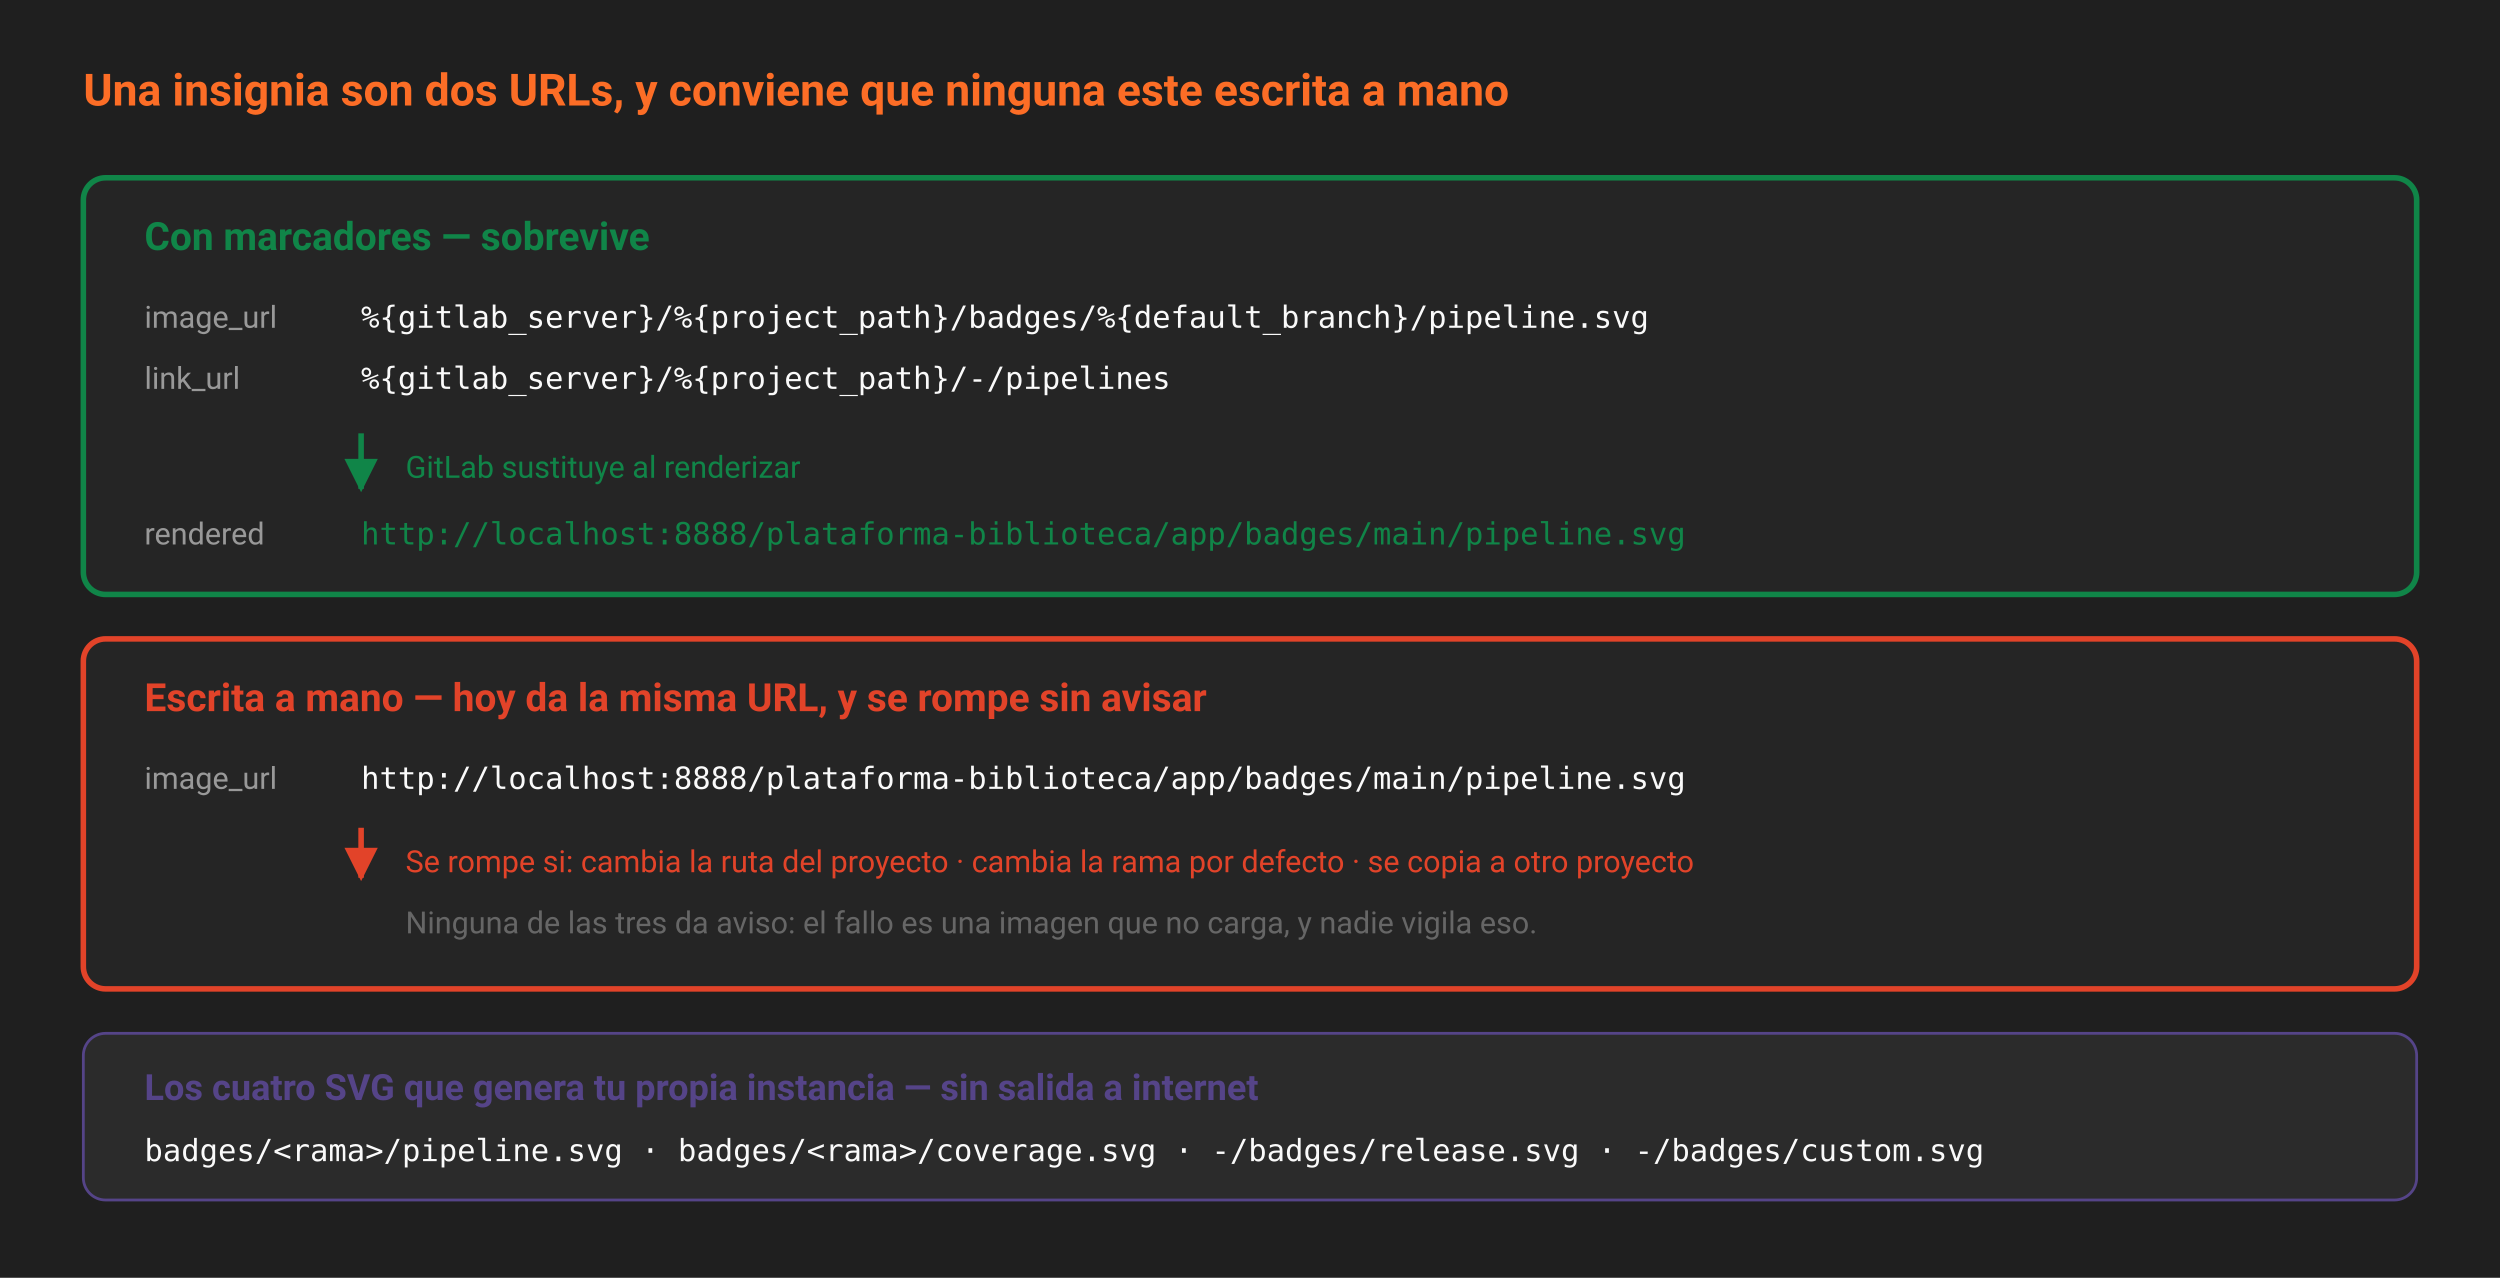
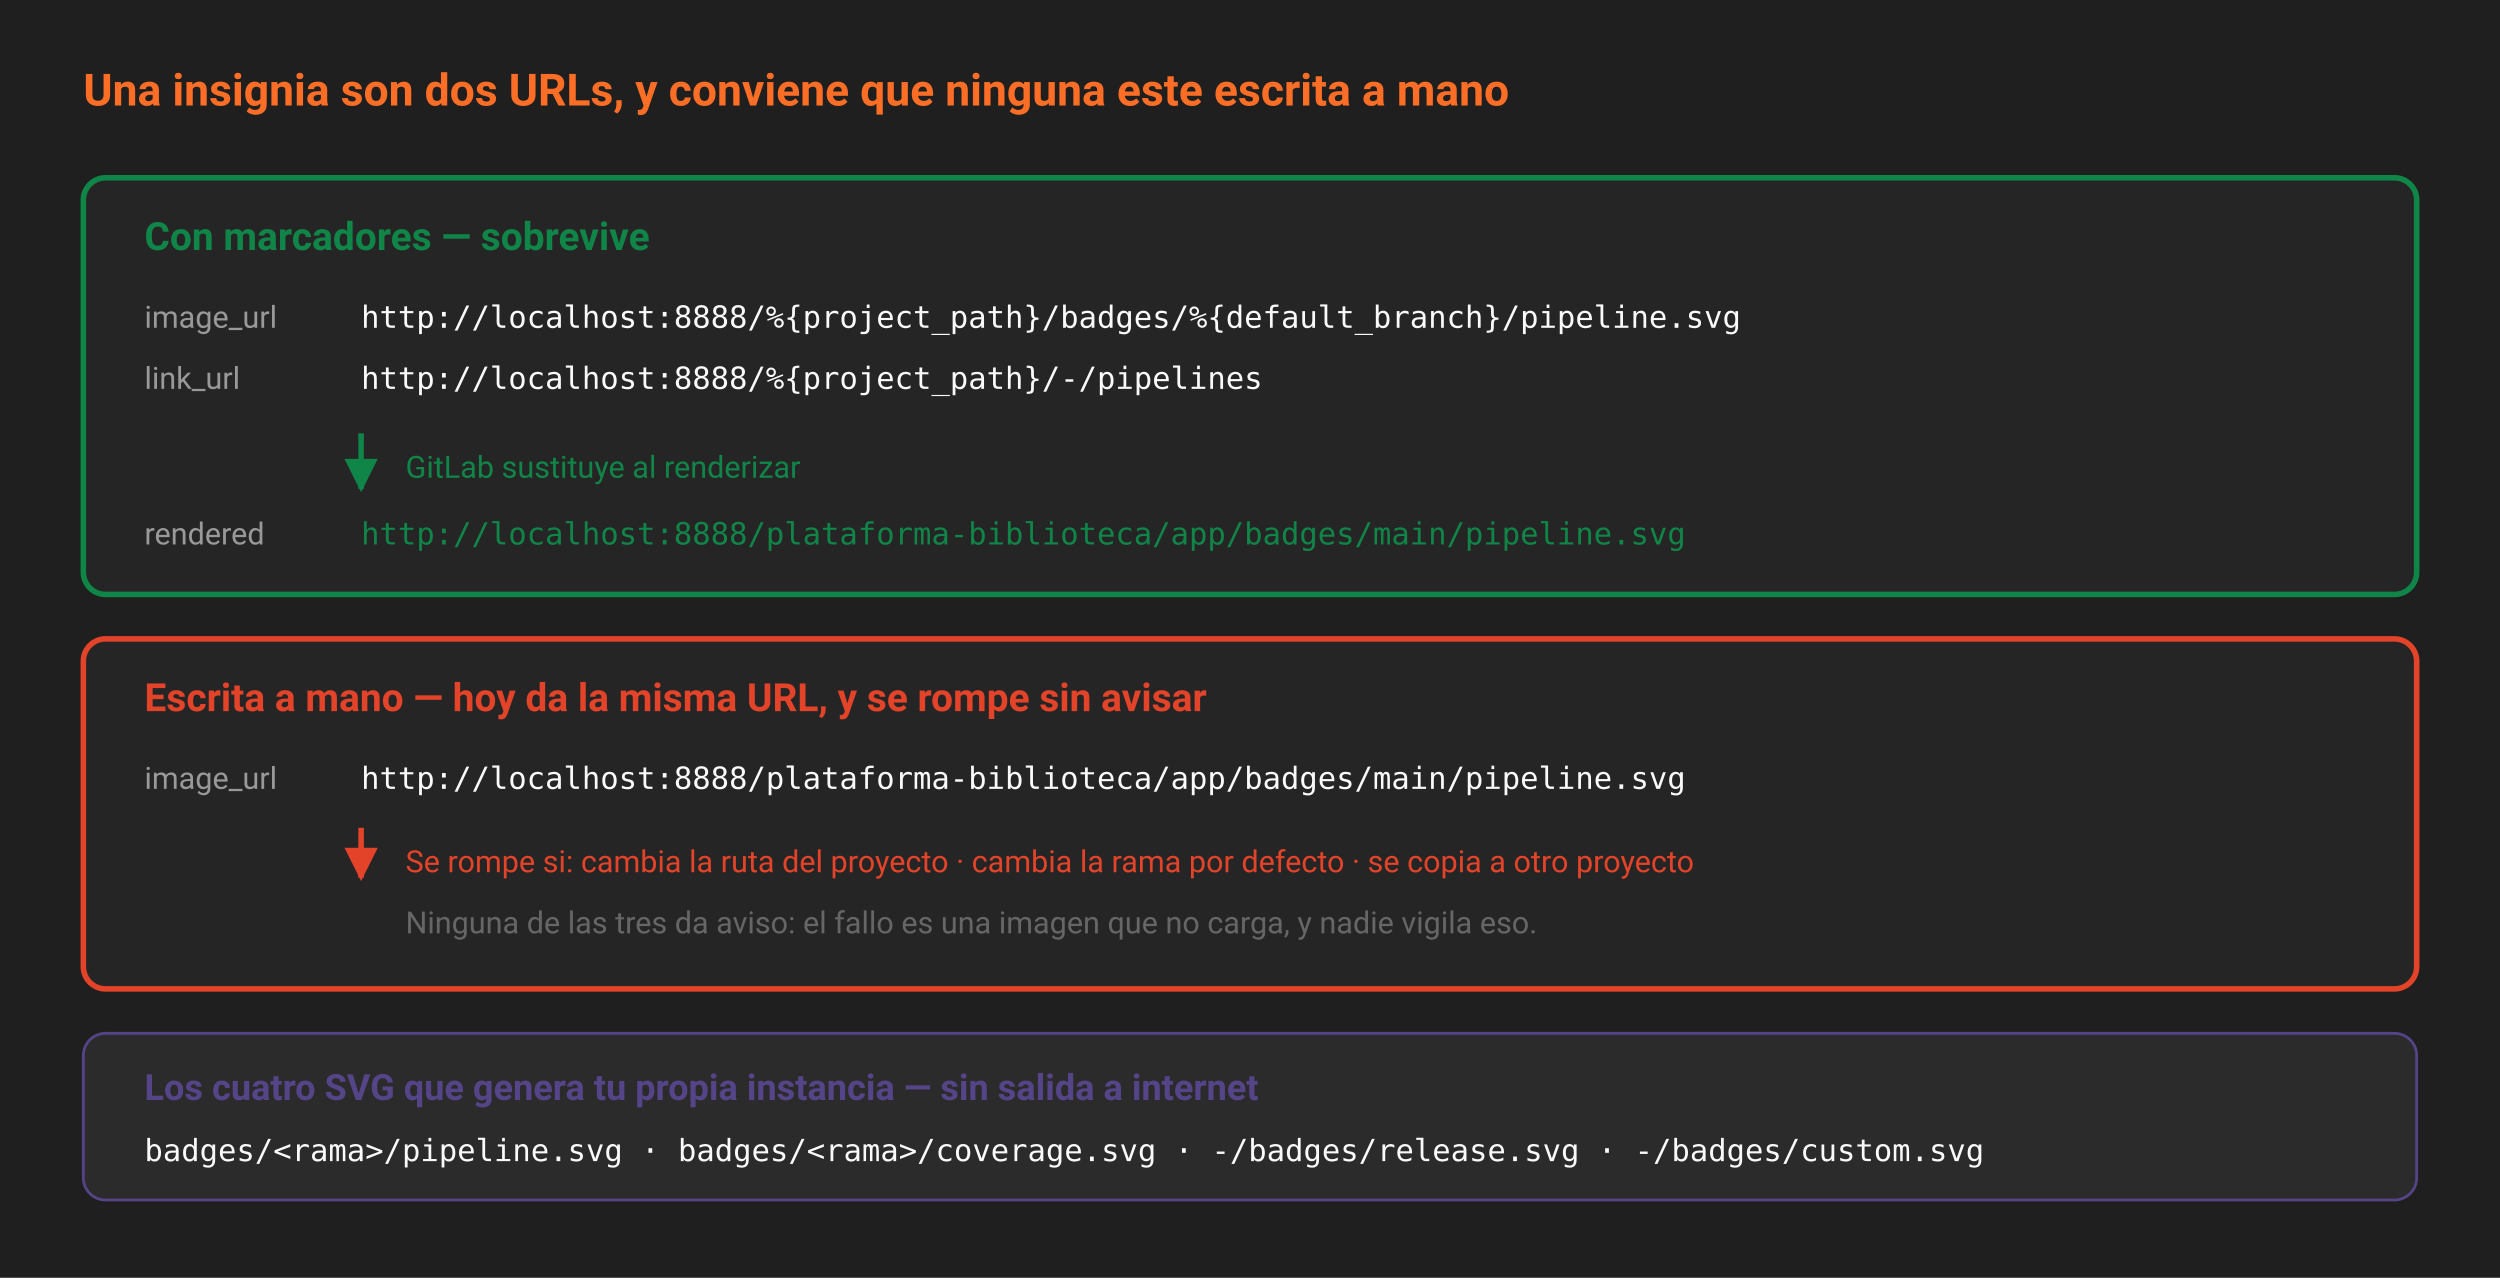
<svg xmlns="http://www.w3.org/2000/svg" viewBox="0 0 900 460" role="img" aria-labelledby="titulo desc">
  <rect width="900" height="460" fill="#1F1F1F" />
  <defs>
    <marker id="b1" viewBox="0 0 10 10" refX="9" refY="5" markerWidth="6" markerHeight="6" orient="auto-start-reverse">
      <path d="M 0 0 L 10 5 L 0 10 z" fill="#108548" />
    </marker>
    <marker id="b2" viewBox="0 0 10 10" refX="9" refY="5" markerWidth="6" markerHeight="6" orient="auto-start-reverse">
      <path d="M 0 0 L 10 5 L 0 10 z" fill="#E24329" />
    </marker>
  </defs>
  <g font-family="system-ui, -apple-system, Segoe UI, Roboto, sans-serif">
    <text x="30" y="38" fill="#FC6D26" font-size="16" font-weight="600">Una insignia son dos URLs, y conviene que ninguna este escrita a mano</text>
    <rect x="30" y="64" width="840" height="150" rx="8" fill="#252525" stroke="#108548" stroke-width="2" />
    <text x="52" y="90" fill="#108548" font-size="14" font-weight="600">Con marcadores — sobrevive</text>
    <text x="52" y="118" fill="#999999" font-size="11">image_url</text>
-     <text x="130" y="118" fill="#FAFAFA" font-size="11" font-family="monospace">%{gitlab_server}/%{project_path}/badges/%{default_branch}/pipeline.svg</text>
+     <text x="130" y="118" fill="#FAFAFA" font-size="11" font-family="monospace">http://localhost:8888/%{project_path}/badges/%{default_branch}/pipeline.svg</text>
    <text x="52" y="140" fill="#999999" font-size="11">link_url</text>
-     <text x="130" y="140" fill="#FAFAFA" font-size="11" font-family="monospace">%{gitlab_server}/%{project_path}/-/pipelines</text>
+     <text x="130" y="140" fill="#FAFAFA" font-size="11" font-family="monospace">http://localhost:8888/%{project_path}/-/pipelines</text>
    <line x1="130" y1="156" x2="130" y2="176" stroke="#108548" stroke-width="2" marker-end="url(#b1)" />
    <text x="146" y="172" fill="#108548" font-size="11">GitLab sustituye al renderizar</text>
    <text x="52" y="196" fill="#999999" font-size="11">rendered</text>
    <text x="130" y="196" fill="#108548" font-size="11" font-family="monospace">http://localhost:8888/plataforma-biblioteca/app/badges/main/pipeline.svg</text>
    <rect x="30" y="230" width="840" height="126" rx="8" fill="#252525" stroke="#E24329" stroke-width="2" />
    <text x="52" y="256" fill="#E24329" font-size="14" font-weight="600">Escrita a mano — hoy da la misma URL, y se rompe sin avisar</text>
    <text x="52" y="284" fill="#999999" font-size="11">image_url</text>
    <text x="130" y="284" fill="#FAFAFA" font-size="11" font-family="monospace">http://localhost:8888/plataforma-biblioteca/app/badges/main/pipeline.svg</text>
    <line x1="130" y1="298" x2="130" y2="316" stroke="#E24329" stroke-width="2" marker-end="url(#b2)" />
    <text x="146" y="314" fill="#E24329" font-size="11">Se rompe si: cambia la ruta del proyecto · cambia la rama por defecto · se copia a otro proyecto</text>
    <text x="146" y="336" fill="#666666" font-size="11">Ninguna de las tres da aviso: el fallo es una imagen que no carga, y nadie vigila eso.</text>
    <rect x="30" y="372" width="840" height="60" rx="8" fill="#2B2B2B" stroke="#554488" stroke-width="1" />
    <text x="52" y="396" fill="#554488" font-size="13" font-weight="600">Los cuatro SVG que genera tu propia instancia — sin salida a internet</text>
    <text x="52" y="418" fill="#FAFAFA" font-size="11" font-family="monospace">badges/&lt;rama&gt;/pipeline.svg · badges/&lt;rama&gt;/coverage.svg · -/badges/release.svg · -/badges/custom.svg</text>
  </g>
</svg>
